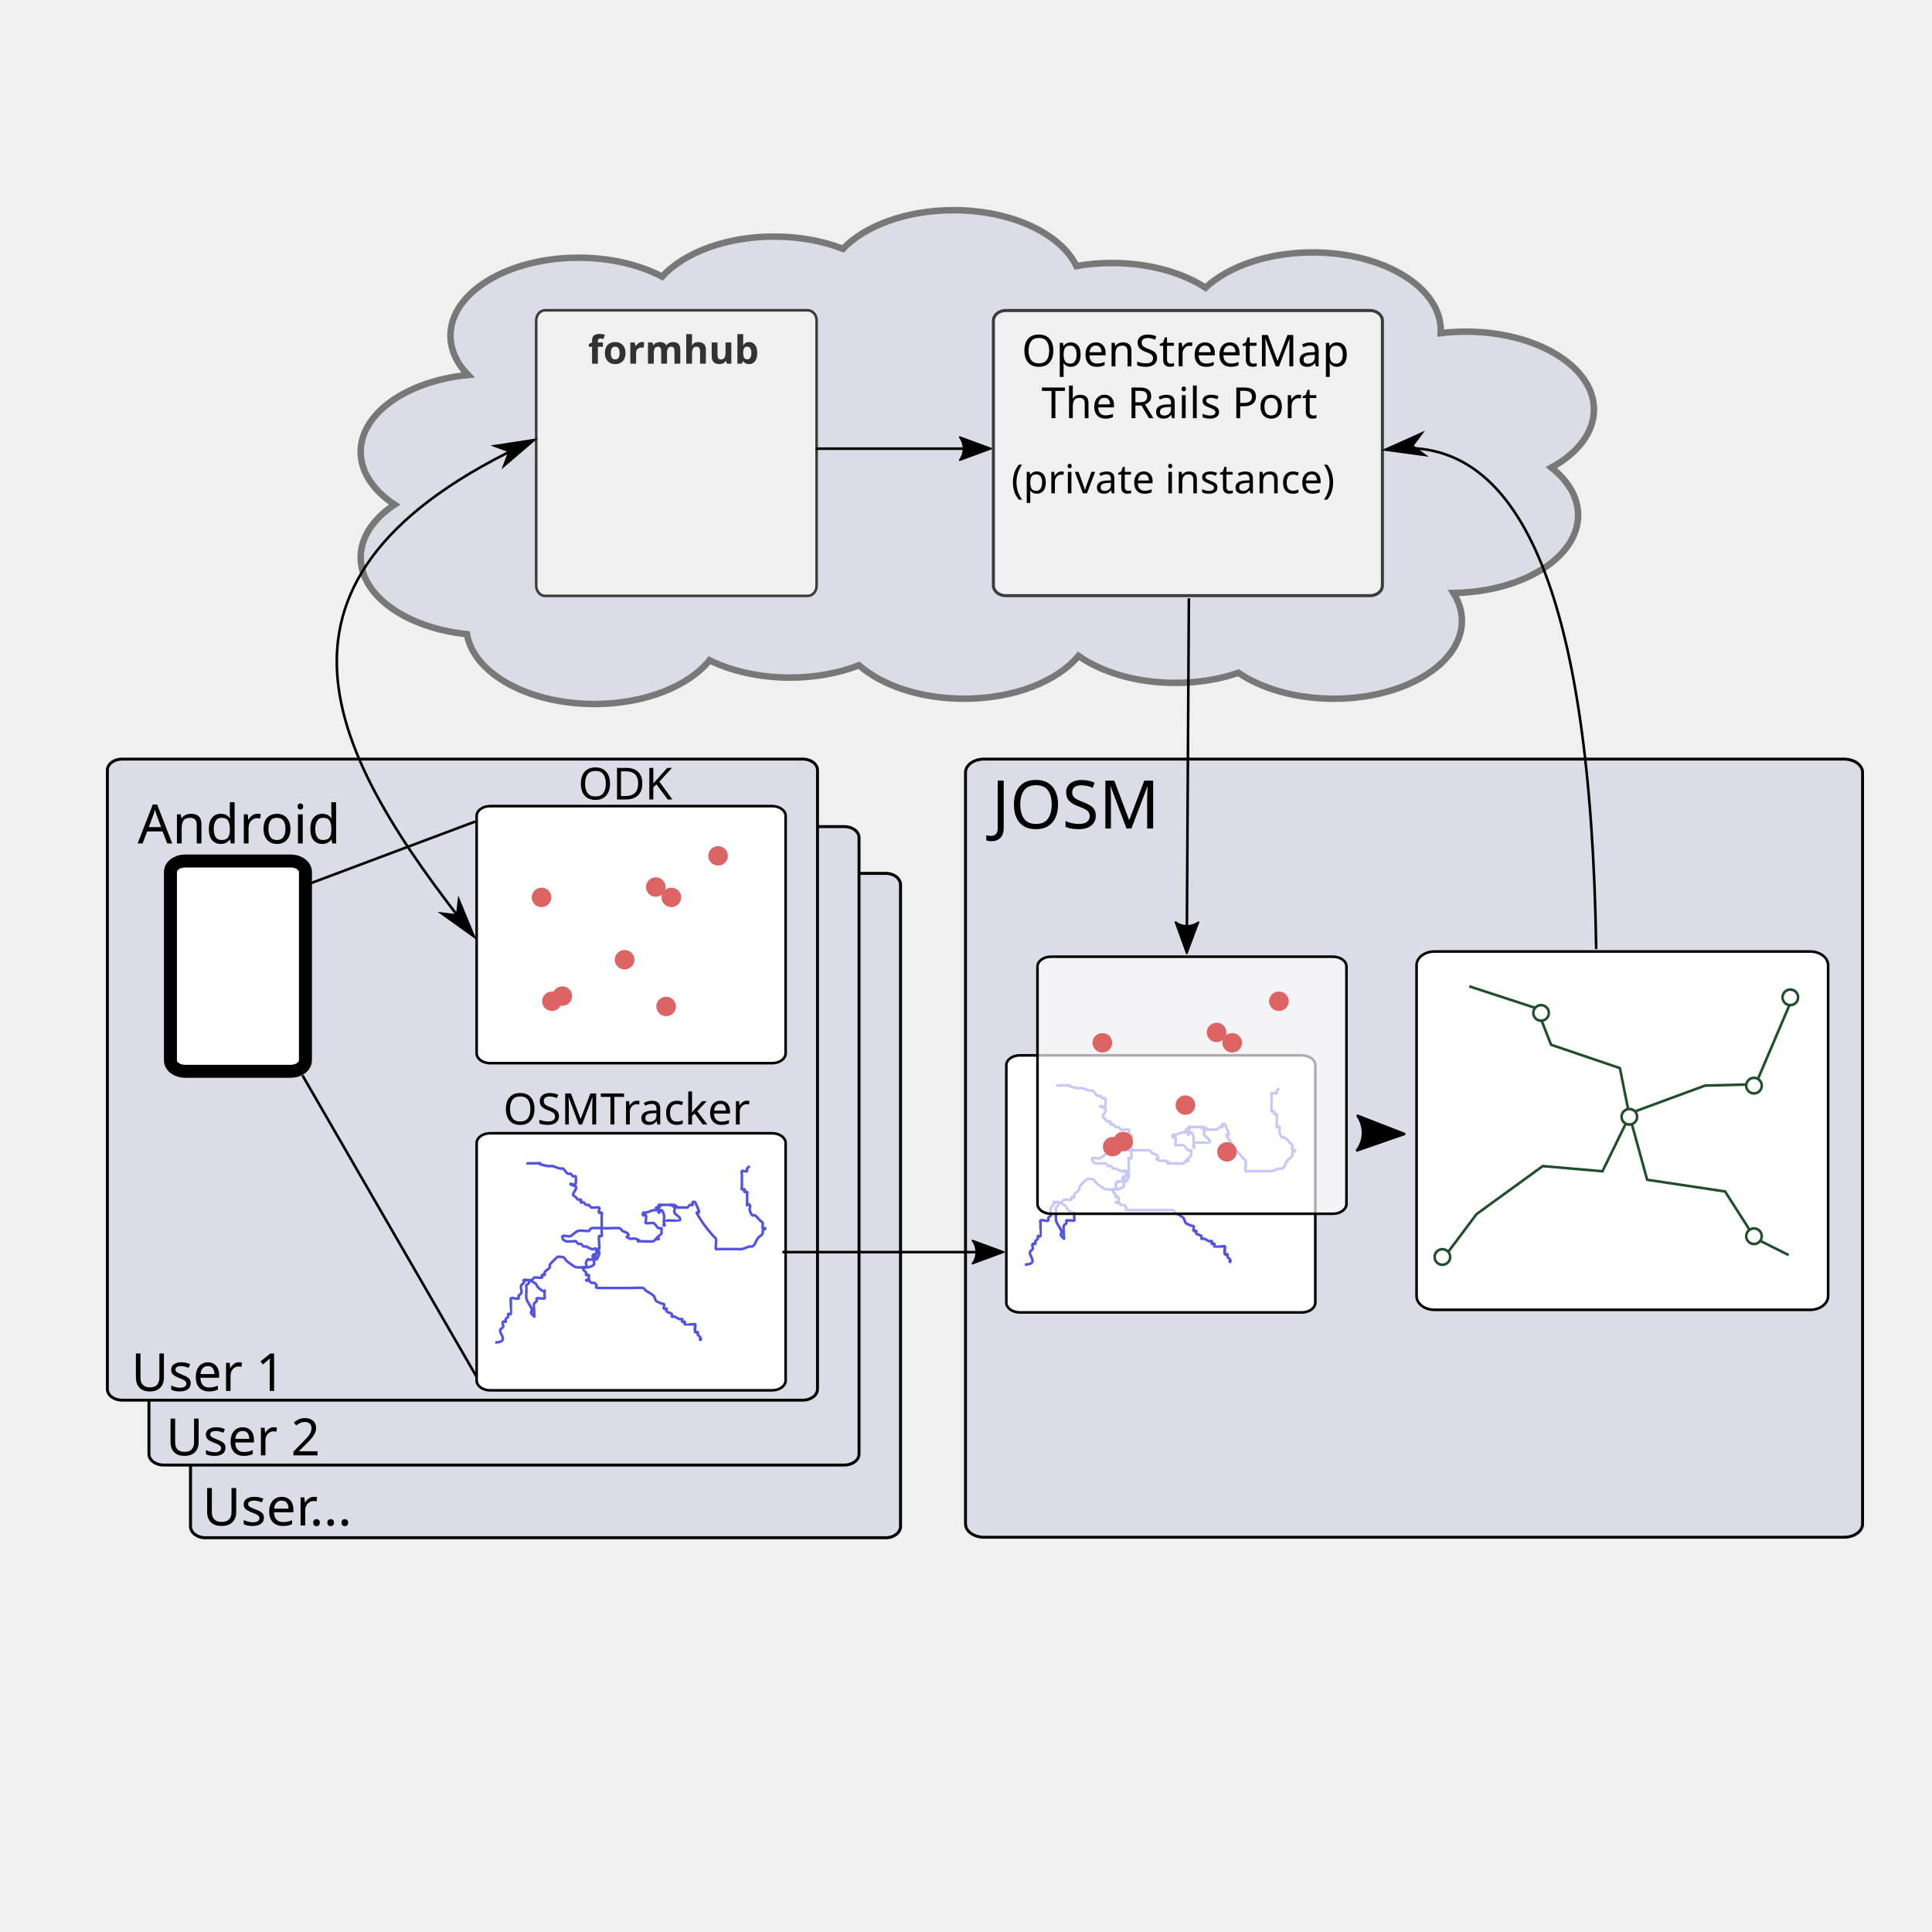
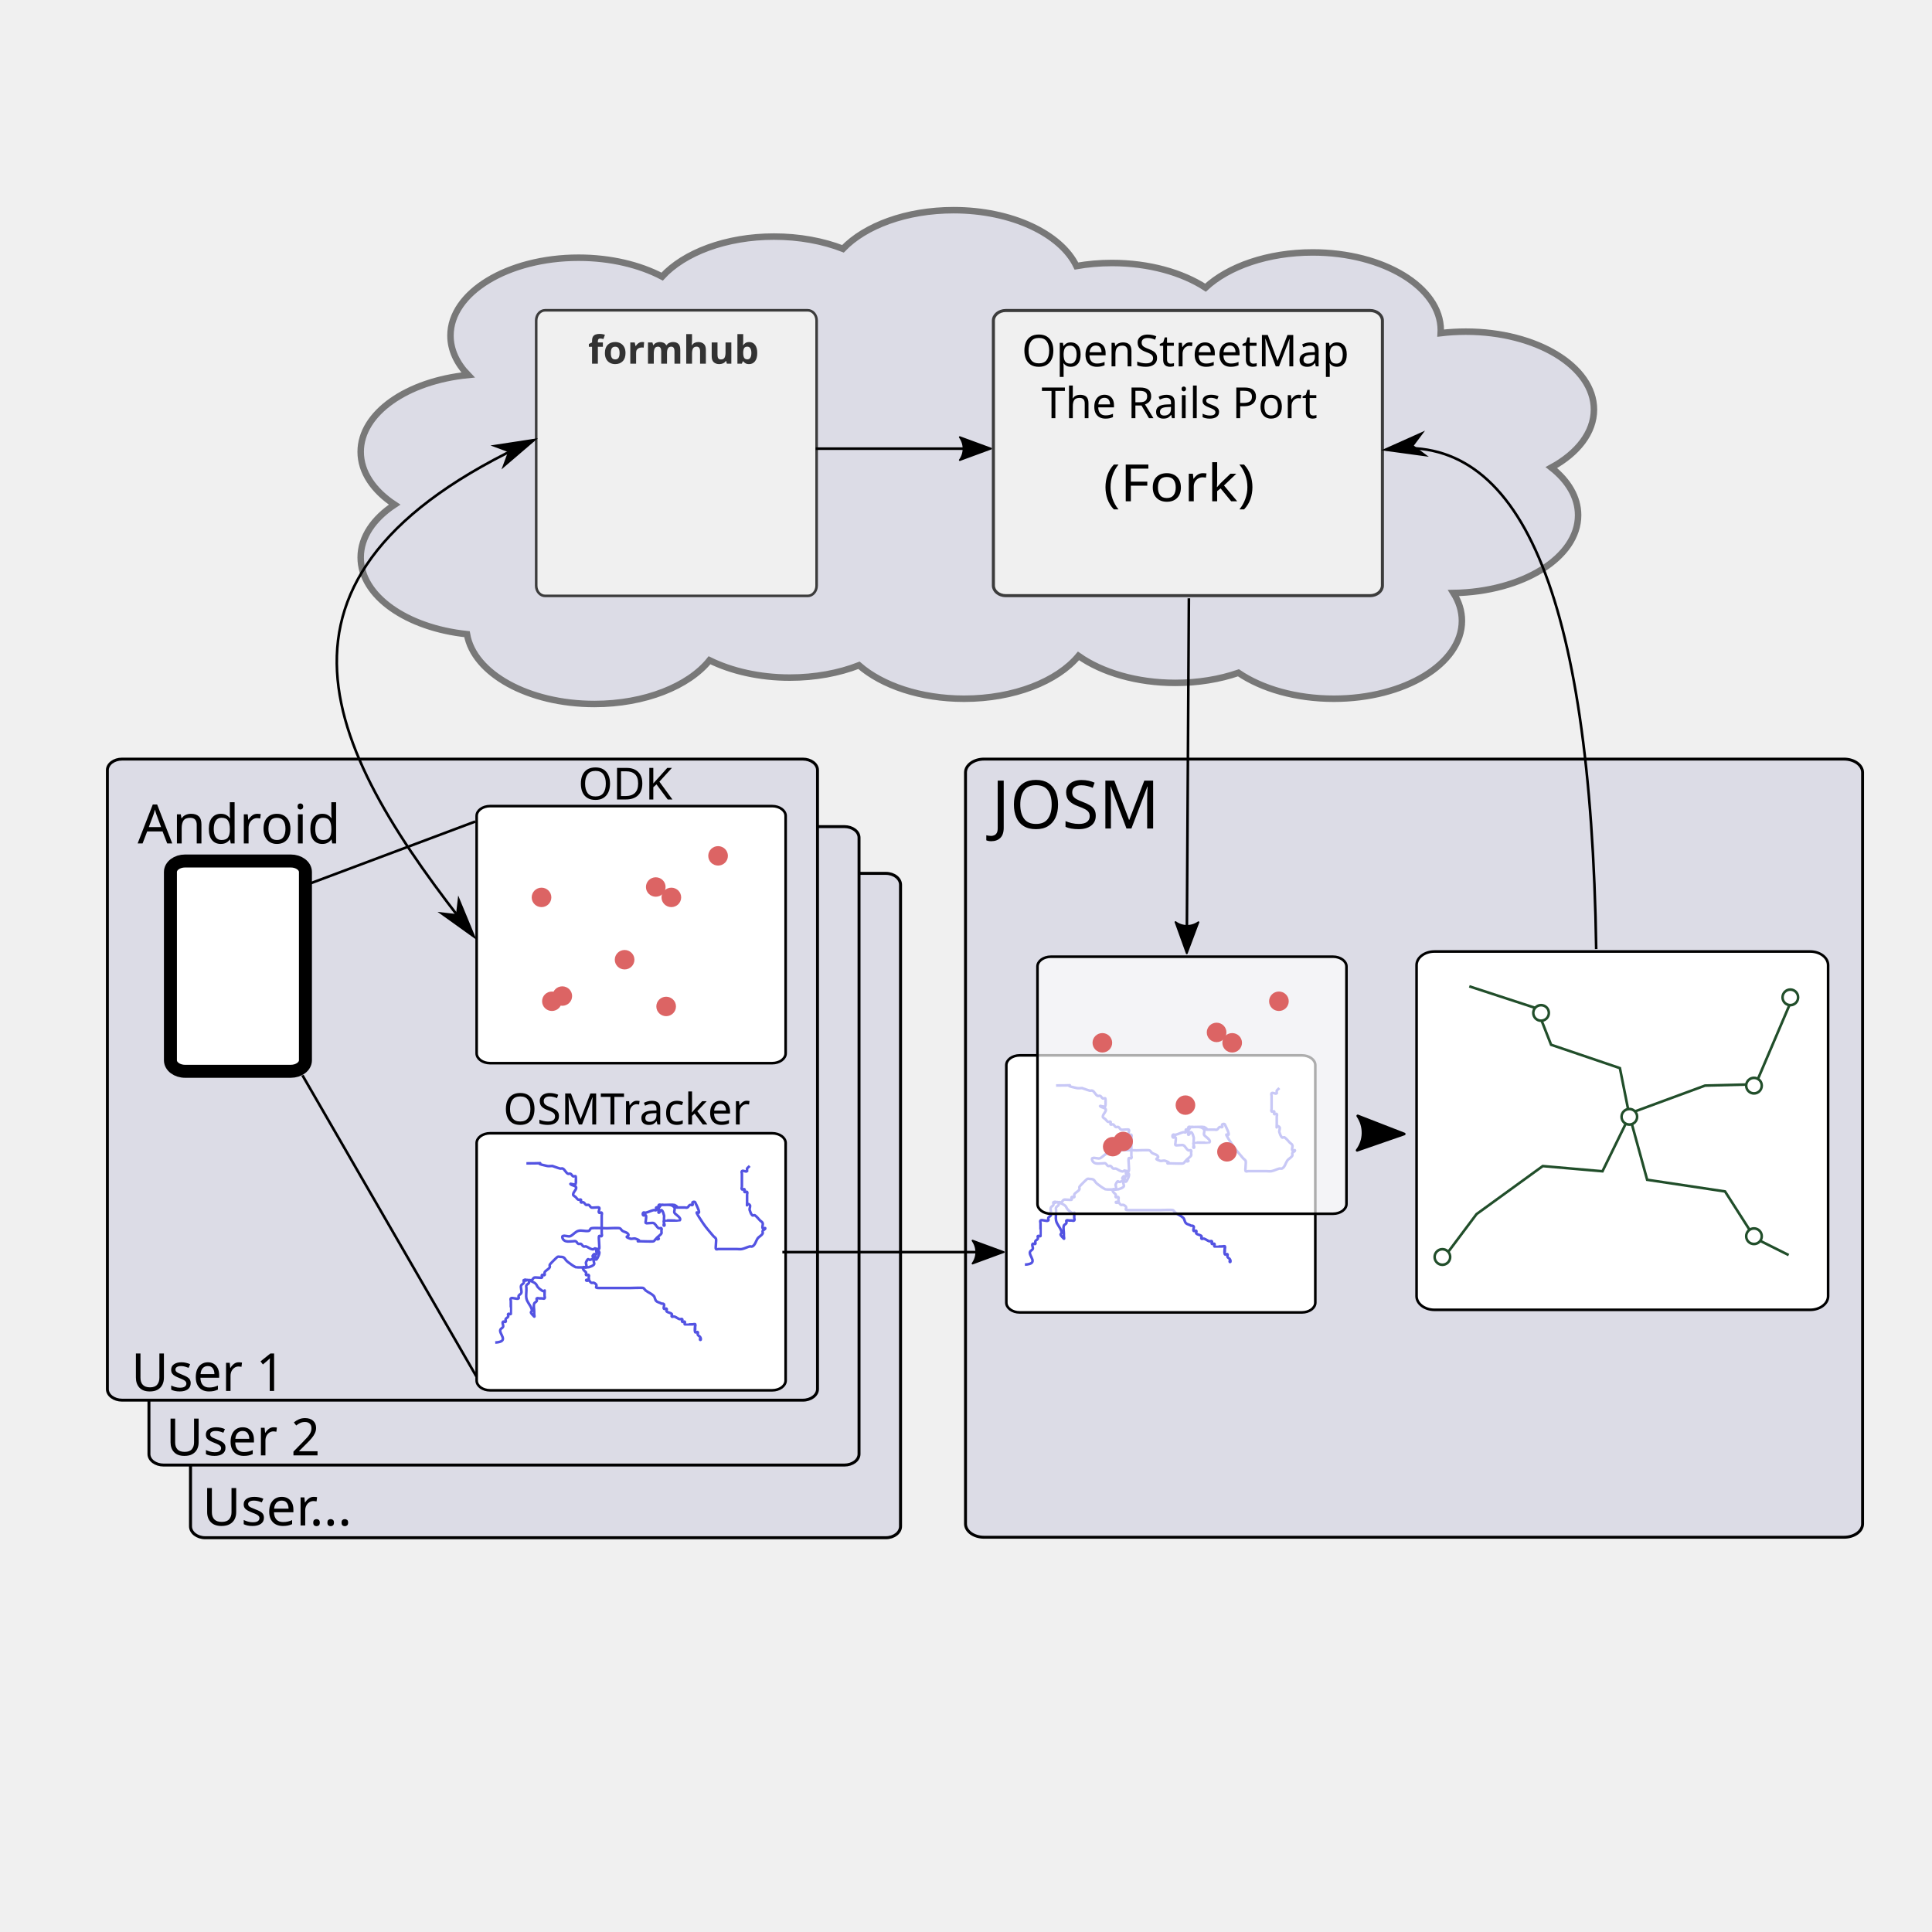
<svg xmlns="http://www.w3.org/2000/svg" width="744.094" height="744.094" id="svg2" version="1.1">
  <defs id="defs4">
    <marker style="overflow:visible" id="marker2527" refX="0" refY="0" orient="auto">
      <path transform="matrix(-0.8,0,0,-0.8,-10,0)" style="fill:#000000;fill-opacity:1;fill-rule:evenodd;stroke:#000000;stroke-width:1pt;stroke-opacity:1" d="M 0,0 5,-5 -12.5,0 5,5 0,0 Z" id="path2529" />
    </marker>
    <marker orient="auto" refY="0" refX="0" id="marker2107" style="overflow:visible">
      <path id="path2109" d="M 0,0 5,-5 -12.5,0 5,5 0,0 Z" style="fill:#000000;fill-opacity:1;fill-rule:evenodd;stroke:#000000;stroke-width:1pt;stroke-opacity:1" transform="matrix(-0.8,0,0,-0.8,-10,0)" />
    </marker>
    <marker style="overflow:visible" id="marker2025" refX="0" refY="0" orient="auto">
      <path transform="matrix(-1.1,0,0,-1.1,-1.1,0)" d="M 8.719,4.034 -2.207,0.016 8.719,-4.002 C 6.973,-1.63 6.983,1.616 8.719,4.034 Z" style="fill:#000000;fill-opacity:1;fill-rule:evenodd;stroke:#000000;stroke-width:0.625;stroke-linejoin:round;stroke-opacity:1" id="path2027" />
    </marker>
    <marker orient="auto" refY="0" refX="0" id="marker1863" style="overflow:visible">
      <path id="path1865" style="fill:#000000;fill-opacity:1;fill-rule:evenodd;stroke:#000000;stroke-width:0.625;stroke-linejoin:round;stroke-opacity:1" d="M 8.719,4.034 -2.207,0.016 8.719,-4.002 C 6.973,-1.63 6.983,1.616 8.719,4.034 Z" transform="matrix(-1.1,0,0,-1.1,-1.1,0)" />
    </marker>
    <marker style="overflow:visible" id="marker1815" refX="0" refY="0" orient="auto">
      <path transform="matrix(-1.1,0,0,-1.1,-1.1,0)" d="M 8.719,4.034 -2.207,0.016 8.719,-4.002 C 6.973,-1.63 6.983,1.616 8.719,4.034 Z" style="fill:#000000;fill-opacity:1;fill-rule:evenodd;stroke:#000000;stroke-width:0.625;stroke-linejoin:round;stroke-opacity:1" id="path1817" />
    </marker>
    <marker orient="auto" refY="0" refX="0" id="Arrow2Lend" style="overflow:visible">
      <path id="path958" style="fill:#000000;fill-opacity:1;fill-rule:evenodd;stroke:#000000;stroke-width:0.625;stroke-linejoin:round;stroke-opacity:1" d="M 8.719,4.034 -2.207,0.016 8.719,-4.002 C 6.973,-1.63 6.983,1.616 8.719,4.034 Z" transform="matrix(-1.1,0,0,-1.1,-1.1,0)" />
    </marker>
    <marker orient="auto" refY="0" refX="0" id="Arrow1Lstart" style="overflow:visible">
      <path id="path937" d="M 0,0 5,-5 -12.5,0 5,5 0,0 Z" style="fill:#000000;fill-opacity:1;fill-rule:evenodd;stroke:#000000;stroke-width:1pt;stroke-opacity:1" transform="matrix(0.8,0,0,0.8,10,0)" />
    </marker>
    <marker orient="auto" refY="0" refX="0" id="Arrow1Lend" style="overflow:visible">
      <path id="path940" d="M 0,0 5,-5 -12.5,0 5,5 0,0 Z" style="fill:#000000;fill-opacity:1;fill-rule:evenodd;stroke:#000000;stroke-width:1pt;stroke-opacity:1" transform="matrix(-0.8,0,0,-0.8,-10,0)" />
    </marker>
  </defs>
  <g id="layer1" transform="translate(0,-308.2677)">
    <path style="fill:#dcdce6;fill-opacity:1;stroke:#787878;stroke-width:2.5;stroke-miterlimit:4;stroke-opacity:1;stroke-dasharray:none" d="m 367.252,389.214 c -18.177,0 -34.034,5.973 -42.591,14.875 -7.669,-2.987 -16.789,-4.704 -26.572,-4.704 -18.531,0 -34.637,6.225 -43.068,15.415 -8.642,-4.535 -19.888,-7.279 -32.197,-7.279 -27.244,0 -49.329,13.433 -49.329,30.004 0,5.533 2.476,10.711 6.77,15.161 -23.444,2.322 -41.351,14.675 -41.351,29.591 0,7.848 4.955,14.995 13.063,20.342 -8.107,5.347 -13.063,12.495 -13.063,20.342 0,14.829 17.696,27.134 40.938,29.559 2.572,15.101 23.568,26.889 49.075,26.889 19.479,0 36.321,-6.874 44.339,-16.846 8.463,4.153 19.205,6.675 30.926,6.675 9.808,0 18.954,-1.734 26.635,-4.736 8.912,7.783 23.718,12.873 40.493,12.873 19.252,0 35.926,-6.713 44.053,-16.496 9.045,6.363 22.4,10.393 37.315,10.393 8.826,0 17.115,-1.408 24.283,-3.878 9.032,6.129 22.146,9.98 36.743,9.98 27.244,0 49.329,-13.433 49.329,-30.004 0,-3.77 -1.155,-7.387 -3.242,-10.711 26.626,-0.431 47.994,-13.673 47.994,-29.972 0,-6.909 -3.846,-13.267 -10.298,-18.339 10.071,-5.493 16.401,-13.469 16.401,-22.344 0,-16.571 -22.085,-30.004 -49.329,-30.004 -3.317,0 -6.561,0.192 -9.694,0.572 0.021,-0.363 0.032,-0.714 0.032,-1.081 0,-16.571 -22.085,-30.004 -49.329,-30.004 -17.278,0 -32.477,5.392 -41.288,13.572 -9.001,-5.847 -21.803,-9.503 -36.011,-9.503 -4.758,0 -9.346,0.411 -13.699,1.176 C 408.565,398.289 389.656,389.214 367.252,389.214 Z" id="path6471" />
    <g id="g34" transform="translate(0,360)">
      <rect ry="3.924" rx="3.424" y="67.772" x="206.511" height="110" width="108" id="rect6523" style="fill:#f0f0f0;fill-opacity:1;stroke:#3c3c3c;stroke-width:1;stroke-linejoin:miter;stroke-opacity:1" />
      <text id="text7590" y="88.342" x="226.495" style="font-size:15px;font-style:normal;font-variant:normal;font-weight:bold;font-stretch:normal;text-align:start;line-height:125%;letter-spacing:0px;word-spacing:0px;writing-mode:lr-tb;text-anchor:start;fill:#323232;fill-opacity:1;stroke:none;font-family:sans-serif;-inkscape-font-specification:'sans-serif, Bold'" xml:space="preserve">
        <tspan y="88.342" x="226.495" id="tspan7592">formhub</tspan>
      </text>
    </g>
-     <g id="g39" transform="translate(-2,360)">
-       <rect style="fill:#f0f0f0;fill-opacity:1;stroke:#3c3c3c;stroke-width:1.177;stroke-linejoin:miter;stroke-opacity:1" id="rect7594" width="149.823" height="109.823" x="384.599" y="67.86" rx="4.75" ry="3.918" />
-       <text id="text22" y="89.367" x="395.502" style="font-size:16.923px;font-style:normal;font-weight:normal;line-height:125%;letter-spacing:0px;word-spacing:0px;fill:#000000;fill-opacity:1;stroke:none;font-family:sans-serif" xml:space="preserve">
-         <tspan y="89.367" x="395.502" id="tspan24">OpenStreetMap</tspan>
-       </text>
-       <text id="text26" y="109.331" x="403.123" style="font-size:16.554px;font-style:normal;font-weight:normal;line-height:125%;letter-spacing:0px;word-spacing:0px;fill:#000000;fill-opacity:1;stroke:none;font-family:sans-serif" xml:space="preserve">
-         <tspan y="109.331" x="403.123" id="tspan28">The Rails Port</tspan>
-       </text>
-       <text id="text30" y="138.263" x="391.504" style="font-size:15.415px;font-style:normal;font-weight:normal;line-height:125%;letter-spacing:0px;word-spacing:0px;fill:#000000;fill-opacity:1;stroke:none;font-family:sans-serif" xml:space="preserve">
-         <tspan y="138.263" x="391.504" id="tspan32">(private instance)</tspan>
-       </text>
-     </g>
+     <rect ry="3.918" rx="4.75" y="427.86" x="382.599" height="109.823" width="149.823" id="rect7594" style="fill:#f0f0f0;fill-opacity:1;stroke:#3c3c3c;stroke-width:1.177;stroke-linejoin:miter;stroke-opacity:1" />
+     <text xml:space="preserve" style="font-size:16.923px;font-style:normal;font-weight:normal;line-height:125%;letter-spacing:0px;word-spacing:0px;fill:#000000;fill-opacity:1;stroke:none;font-family:sans-serif" x="393.502" y="449.367" id="text22">
+       <tspan id="tspan24" x="393.502" y="449.367">OpenStreetMap</tspan>
+     </text>
+     <text xml:space="preserve" style="font-size:16.554px;font-style:normal;font-weight:normal;line-height:125%;letter-spacing:0px;word-spacing:0px;fill:#000000;fill-opacity:1;stroke:none;font-family:sans-serif" x="401.123" y="469.331" id="text26">
+       <tspan id="tspan28" x="401.123" y="469.331">The Rails Port</tspan>
+     </text>
    <rect style="fill:#dcdce6;fill-opacity:1;fill-rule:evenodd;stroke:#000000;stroke-width:1.157px;stroke-linecap:butt;stroke-linejoin:miter;stroke-opacity:1" id="rect858" width="273.46" height="255.87" x="73.375" y="644.641" rx="5.656" ry="4.404" />
    <rect ry="4.232" rx="5.657" y="626.63" x="57.364" height="245.893" width="273.483" id="rect856" style="fill:#dcdce6;fill-opacity:1;fill-rule:evenodd;stroke:#000000;stroke-width:1.134px;stroke-linecap:butt;stroke-linejoin:miter;stroke-opacity:1" />
    <rect style="fill:#dcdce6;fill-opacity:1;fill-rule:evenodd;stroke:#000000;stroke-width:1.123px;stroke-linecap:butt;stroke-linejoin:miter;stroke-opacity:1" id="rect54" width="273.495" height="246.905" x="41.358" y="600.624" rx="5.657" ry="4.249" />
    <text xml:space="preserve" style="font-size:20.264px;font-style:normal;font-weight:normal;line-height:125%;letter-spacing:0px;word-spacing:0px;fill:#000000;fill-opacity:1;stroke:none;font-family:sans-serif" x="77.639" y="899.338" id="text860" transform="scale(1.003966,0.99605)">
      <tspan id="tspan862" x="77.639" y="899.338">User...</tspan>
    </text>
    <text xml:space="preserve" style="font-size:19.756px;font-style:normal;font-weight:normal;line-height:125%;letter-spacing:0px;word-spacing:0px;fill:#000000;fill-opacity:1;stroke:none;font-family:sans-serif" x="64.157" y="865.446" id="text864" transform="scale(0.996149,1.003866)">
      <tspan id="tspan866" x="64.157" y="865.446">User 2</tspan>
    </text>
    <text xml:space="preserve" style="font-size:19.905px;font-style:normal;font-weight:normal;line-height:125%;letter-spacing:0px;word-spacing:0px;fill:#000000;fill-opacity:1;stroke:none;font-family:sans-serif" x="51.282" y="832.294" id="text868" transform="scale(0.9861663,1.014028)">
      <tspan id="tspan870" x="51.282" y="832.294">User 1</tspan>
    </text>
    <rect style="fill:#ffffff;fill-opacity:1;stroke:#000000;stroke-width:5;stroke-miterlimit:4;stroke-opacity:1;stroke-dasharray:none" id="rect872" width="52" height="81" x="65.638" y="639.871" rx="5.657" ry="4.232" />
    <text xml:space="preserve" style="font-size:20.895px;font-style:normal;font-weight:normal;line-height:125%;letter-spacing:0px;word-spacing:0px;fill:#000000;fill-opacity:1;stroke:none;font-family:sans-serif" x="53.012" y="633.103" id="text874">
      <tspan id="tspan876" x="53.012" y="633.103">Android</tspan>
    </text>
    <rect style="fill:#ffffff;fill-opacity:1;stroke:#000000;stroke-width:1;stroke-miterlimit:4;stroke-opacity:1;stroke-dasharray:none" id="rect878" width="119" height="99" x="183.578" y="618.733" rx="5.178" ry="3.774" />
    <g id="g1243" transform="translate(0,362)">
      <g transform="translate(0,4)" id="g1229">
        <rect ry="3.774" rx="5.178" y="378.733" x="183.578" height="99" width="119" id="rect882" style="fill:#ffffff;fill-opacity:1;stroke:#000000;stroke-width:1;stroke-miterlimit:4;stroke-opacity:1;stroke-dasharray:none" />
        <path style="fill:none;stroke:#5353e2;stroke-width:1px;stroke-linecap:butt;stroke-linejoin:miter;stroke-opacity:1" d="m 190.736,459.329 c 5.739,-0.34 1.197,-3.394 2,-5 0.211,-0.422 0.789,-0.578 1,-1 0.298,-0.596 -0.471,-1.529 0,-2 0.236,-0.236 0.764,0.236 1,0 0.236,-0.236 -0.149,-0.702 0,-1 0.211,-0.422 0.789,-0.578 1,-1 0.149,-0.298 -0.236,-0.764 0,-1 0.236,-0.236 0.764,0.236 1,0 0.045,-0.045 0,-4.529 0,-5 0,-0.333 -0.236,-0.764 0,-1 0.5,-0.5 2.5,0.5 3,0 0.236,-0.236 -0.149,-0.702 0,-1 0.211,-0.422 0.789,-0.578 1,-1 0.4,-0.8 -0.4,-2.2 0,-3 0.211,-0.422 0.789,-0.578 1,-1 0.149,-0.298 -0.236,-0.764 0,-1 0.236,-0.236 1,-0.333 1,0 0,0.333 -1.333,0 -1,0 0.667,0 1.381,-0.248 2,0 4.541,1.816 1.557,1.704 5,4 1.333,0.889 1,-1.222 1,1 0,0.333 0,0.667 0,1 0,0.333 0.236,0.764 0,1 -0.236,0.236 -0.667,0 -1,0 -0.333,0 -0.667,0 -1,0 -0.333,0 -0.764,-0.236 -1,0 -0.236,0.236 0.149,0.702 0,1 -0.211,0.422 -0.851,0.553 -1,1 -0.316,0.949 0,2 0,3 0,0.333 0,0.667 0,1 0,0.333 0.236,1.236 0,1 -2.526,-2.526 -0.384,-1.153 -1,-3 -0.471,-1.414 -1.708,-2.538 -2,-4 -0.196,-0.981 0,-2 0,-3 0,-0.333 0,-0.667 0,-1 0,-0.333 -0.149,-0.702 0,-1 0.211,-0.422 0.789,-0.578 1,-1 0.149,-0.298 -0.236,-0.764 0,-1 0.236,-0.236 0.702,0.149 1,0 0.422,-0.211 0.578,-0.789 1,-1 0.396,-0.198 2.796,0.204 3,0 0.236,-0.236 -0.236,-0.764 0,-1 0.236,-0.236 0.764,0.236 1,0 0.236,-0.236 -0.149,-0.702 0,-1 0.422,-0.843 1.578,-1.157 2,-2 0.149,-0.298 -0.149,-0.702 0,-1 0.133,-0.266 2.734,-2.867 3,-3 0.298,-0.149 0.667,0 1,0 2.158,0 1.445,0.834 3,2 0.961,0.721 1.925,1.463 3,2 0.205,0.103 4.703,0.099 5,0 0.707,-0.236 1.473,-0.473 2,-1 0.471,-0.471 -0.471,-1.529 0,-2 0.236,-0.236 0.764,0.236 1,0 0.478,-0.478 1.426,-2.574 1,-3 -0.236,-0.236 -1,0.333 -1,0 0,-0.333 1.236,0.236 1,0 -2.526,-2.526 -1.153,-0.384 -3,-1 -0.707,-0.236 -1.293,-0.764 -2,-1 -0.316,-0.105 -0.702,0.149 -1,0 -0.422,-0.211 -0.578,-0.789 -1,-1 -0.298,-0.149 -0.702,0.149 -1,0 -0.422,-0.211 -0.578,-0.789 -1,-1 -0.298,-0.149 -0.667,0 -1,0 -1.372,0 -3.238,0.525 -4,-1 -0.149,-0.298 -0.298,-0.851 0,-1 0.8,-0.4 2.2,0.4 3,0 1.075,-0.537 1.844,-1.67 3,-2 1.282,-0.366 2.693,0.261 4,0 0.462,-0.092 0.543,-0.886 1,-1 1.052,-0.263 4.565,0 6,0 0.395,0 4.573,-0.214 5,0 0.422,0.211 0.608,0.739 1,1 0.62,0.413 1.473,0.473 2,1 1.333,1.333 -2.121,0.96 1,2 0.632,0.211 1.368,-0.211 2,0 3.707,1.236 -1.219,1 2,1 0.696,0 4.638,0.181 5,0 0.422,-0.211 0.578,-0.789 1,-1 0.298,-0.149 1,-0.333 1,0 0,0.333 -1,0.333 -1,0 0,-0.322 1.722,-1.444 2,-2 0.149,-0.298 0,-0.667 0,-1 0,-0.333 0.236,-0.764 0,-1 -0.236,-0.236 -0.702,0.149 -1,0 -0.843,-0.422 -1.157,-1.578 -2,-2 -0.397,-0.198 -2.796,0.204 -3,0 -0.236,-0.236 0,-0.667 0,-1 0,-0.667 0.298,-1.404 0,-2 -0.149,-0.298 -0.764,0.236 -1,0 -0.236,-0.236 -0.236,-0.764 0,-1 0.236,-0.236 0.677,0.081 1,0 1.023,-0.256 1.977,-0.744 3,-1 0.323,-0.081 0.764,0.236 1,0 0.236,-0.236 -0.236,-0.764 0,-1 0.236,-0.236 0.702,0.149 1,0 0.422,-0.211 0.578,-0.789 1,-1 0.298,-0.149 0.667,0 1,0 1.265,0 3.131,-0.304 4,1 0.37,0.555 -0.211,1.368 0,2 0.212,0.635 3.023,1.977 2,3 -0.032,0.032 -2.757,0 -3,0 -0.243,0 -2.968,-0.032 -3,0 -0.471,0.471 0.667,2 0,2 -0.333,0 0,-0.667 0,-1 0,-0.667 0,-1.333 0,-2 0,-0.333 0.105,-0.684 0,-1 -0.236,-0.707 -0.333,-1.667 -1,-2 -0.422,-0.211 -0.529,1 -1,1 -0.333,0 0,-0.667 0,-1 0,-0.333 0,-0.667 0,-1 0,-0.333 -0.236,-0.764 0,-1 0.236,-0.236 0.667,0 1,0 0.333,0 0.667,0 1,0 0.523,0 3.737,-0.131 4,0 2.471,1.236 -0.345,1 2,1 0.667,0 1.333,0 2,0 0.333,0 0.702,0.149 1,0 0.422,-0.211 0.578,-0.789 1,-1 0.298,-0.149 0.764,0.236 1,0 0.236,-0.236 -0.236,-0.764 0,-1 0.236,-0.236 0.851,-0.298 1,0 4.397,8.794 -2.907,-0.861 3,8 1.184,1.776 2.634,3.36 4,5 0.302,0.362 0.789,0.578 1,1 0.271,0.542 -0.274,3.726 0,4 0.236,0.236 0.667,0 1,0 0.333,0 0.667,0 1,0 2,0 4,0 6,0 0.667,0 1.346,0.131 2,0 1.034,-0.207 1.977,-0.744 3,-1 0.323,-0.081 0.702,0.149 1,0 1.146,-0.573 1.391,-2.087 2,-3 0.523,-0.784 1.578,-1.157 2,-2 0.149,-0.298 -0.149,-0.702 0,-1 0.211,-0.422 1,-0.529 1,-1 0,-0.333 -0.851,0.298 -1,0 -0.298,-0.596 0.211,-1.368 0,-2 -0.149,-0.447 -0.667,-0.667 -1,-1 -0.667,-0.667 -1.216,-1.477 -2,-2 -0.277,-0.185 -0.764,0.236 -1,0 -0.527,-0.527 -0.764,-1.293 -1,-2 -0.211,-0.632 0.471,-1.529 0,-2 -1.333,-1.333 -1,1.667 -1,-1 0,-1 0,-2 0,-3 0,-0.333 0.236,-0.764 0,-1 -0.236,-0.236 -0.764,0.236 -1,0 -0.236,-0.236 0.236,-0.764 0,-1 -0.236,-0.236 -0.764,0.236 -1,0 -0.236,-0.236 0,-0.667 0,-1 0,-1.667 0,-3.333 0,-5 0,-0.333 -0.236,-0.764 0,-1 0.471,-0.471 1.529,0.471 2,0 0,-1.471 -0.236,-0.764 1,-2" id="path896" />
      </g>
      <path id="path894" d="m 202.736,394.329 c 10.883,0 0.365,-0.527 8,1 0.654,0.131 1.333,0 2,0 1,0.333 1.977,0.744 3,1 0.323,0.081 0.702,-0.149 1,0 0.843,0.422 1.157,1.578 2,2 0.298,0.149 0.702,-0.149 1,0 0.422,0.211 0.578,0.789 1,1 0.298,0.149 0.764,-0.236 1,0 0.1,0.1 0.1,2.9 0,3 -0.471,0.471 -2.471,-0.471 -2,0 0.527,0.527 1.473,0.473 2,1 0.745,0.745 -1,1.946 -1,3 0,0.471 0.667,0.667 1,1 0.333,0.333 0.578,0.789 1,1 0.298,0.149 0.764,-0.236 1,0 0.236,0.236 -0.236,0.764 0,1 0.236,0.236 0.702,-0.149 1,0 0.422,0.211 0.578,0.789 1,1 0.298,0.149 0.702,-0.149 1,0 0.422,0.211 0.578,0.789 1,1 0.396,0.198 2.796,-0.204 3,0 0.471,0.471 -0.471,1.529 0,2 0.236,0.236 0.764,-0.236 1,0 0.236,0.236 0,0.667 0,1 0,2 0,4 0,6 0,0.333 0,0.667 0,1 0,0.333 0.236,0.764 0,1 -0.236,0.236 -0.764,-0.236 -1,0 -0.31,0.31 0.31,4.69 0,5 -0.236,0.236 -0.764,-0.236 -1,0 -0.471,0.471 0.471,1.529 0,2 -0.236,0.236 -0.764,-0.236 -1,0 -2.069,2.069 3.162,-0.081 -1,2 -1.379,0.69 -0.894,-1.211 -2,1 -0.298,0.596 0.471,1.529 0,2 -0.236,0.236 -0.764,-0.236 -1,0 -0.782,0.782 0.87,1.74 1,2 0.149,0.298 -0.236,0.764 0,1 0.236,0.236 0.764,-0.236 1,0 0.236,0.236 0,0.667 0,1 0,0.333 0.236,0.764 0,1 -0.236,0.236 -1,0.333 -1,0 0,-0.333 0.702,-0.149 1,0 0.422,0.211 0.578,0.789 1,1 0.298,0.149 0.702,-0.149 1,0 2.395,1.197 -0.63,2 2,2 4,0 8,0 12,0 0.696,0 4.638,-0.181 5,0 0.422,0.211 0.623,0.717 1,1 0.961,0.721 2.15,1.15 3,2 0.527,0.527 0.473,1.473 1,2 0.527,0.527 1.38,0.587 2,1 1.981,-0.1 0.473,1.473 1,2 0.236,0.236 0.764,-0.236 1,0 0.236,0.236 -0.236,0.764 0,1 0.527,0.527 1.473,0.473 2,1 0.236,0.236 -0.236,0.764 0,1 0.236,0.236 0.684,-0.105 1,0 0.707,0.236 1.293,0.764 2,1 0.316,0.105 0.764,-0.236 1,0 0.236,0.236 -0.236,0.764 0,1 0.236,0.236 0.764,-0.236 1,0 0.236,0.236 -0.236,0.764 0,1 0.032,0.032 2.757,0 3,0 0.333,0 0.764,-0.236 1,0 0.236,0.236 0,0.667 0,1 0,0.333 0,1.333 0,1 0,-0.667 0,-2.667 0,-2 0,1 -0.316,2.051 0,3 0.105,0.316 0.764,-0.236 1,0 0.236,0.236 -0.149,0.702 0,1 0.211,0.422 0.789,0.578 1,1 0.149,0.298 0.333,1 0,1 -0.333,0 0,-0.667 0,-1" style="fill:none;stroke:#5353e2;stroke-width:1px;stroke-linecap:butt;stroke-linejoin:miter;stroke-opacity:1" />
    </g>
    <path style="fill:none;stroke:#000000;stroke-width:1px;stroke-linecap:butt;stroke-linejoin:miter;stroke-opacity:1" d="m 116.484,722.41 67,116" id="path1223" />
    <text xml:space="preserve" style="font-size:16.718px;font-style:normal;font-weight:normal;line-height:125%;letter-spacing:0px;word-spacing:0px;fill:#000000;fill-opacity:1;stroke:none;font-family:sans-serif" x="193.824" y="741.342" id="text1225">
      <tspan id="tspan1227" x="193.824" y="741.342">OSMTracker</tspan>
    </text>
    <path style="fill:none;stroke:#000000;stroke-width:1px;stroke-linecap:butt;stroke-linejoin:miter;stroke-opacity:1" d="m 119.029,648.678 64,-24" id="path1249" />
    <text xml:space="preserve" style="font-size:17.035px;font-style:normal;font-weight:normal;line-height:125%;letter-spacing:0px;word-spacing:0px;fill:#000000;fill-opacity:1;stroke:none;font-family:sans-serif" x="222.689" y="616.175" id="text1255">
      <tspan id="tspan1257" x="222.689" y="616.175">ODK</tspan>
    </text>
    <path style="fill:none;stroke:#000000;stroke-width:1px;stroke-linecap:butt;stroke-linejoin:miter;stroke-opacity:1;marker-end:url(#Arrow2Lend)" d="m 314.159,481.064 66.193,0" id="path1737" />
    <rect ry="5.158" rx="7.146" y="600.624" x="371.858" height="299.704" width="345.495" id="rect1771" style="fill:#dcdce6;fill-opacity:1;fill-rule:evenodd;stroke:#000000;stroke-width:1.123px;stroke-linecap:butt;stroke-linejoin:miter;stroke-opacity:1" />
    <g transform="translate(204,332)" id="g1797">
      <g id="g1799" transform="translate(0,4)">
        <rect style="fill:#ffffff;fill-opacity:1;stroke:#000000;stroke-width:1;stroke-miterlimit:4;stroke-opacity:1;stroke-dasharray:none" id="rect1801" width="119" height="99" x="183.578" y="378.733" rx="5.178" ry="3.774" />
        <path id="path1803" d="m 190.736,459.329 c 5.739,-0.34 1.197,-3.394 2,-5 0.211,-0.422 0.789,-0.578 1,-1 0.298,-0.596 -0.471,-1.529 0,-2 0.236,-0.236 0.764,0.236 1,0 0.236,-0.236 -0.149,-0.702 0,-1 0.211,-0.422 0.789,-0.578 1,-1 0.149,-0.298 -0.236,-0.764 0,-1 0.236,-0.236 0.764,0.236 1,0 0.045,-0.045 0,-4.529 0,-5 0,-0.333 -0.236,-0.764 0,-1 0.5,-0.5 2.5,0.5 3,0 0.236,-0.236 -0.149,-0.702 0,-1 0.211,-0.422 0.789,-0.578 1,-1 0.4,-0.8 -0.4,-2.2 0,-3 0.211,-0.422 0.789,-0.578 1,-1 0.149,-0.298 -0.236,-0.764 0,-1 0.236,-0.236 1,-0.333 1,0 0,0.333 -1.333,0 -1,0 0.667,0 1.381,-0.248 2,0 4.541,1.816 1.557,1.704 5,4 1.333,0.889 1,-1.222 1,1 0,0.333 0,0.667 0,1 0,0.333 0.236,0.764 0,1 -0.236,0.236 -0.667,0 -1,0 -0.333,0 -0.667,0 -1,0 -0.333,0 -0.764,-0.236 -1,0 -0.236,0.236 0.149,0.702 0,1 -0.211,0.422 -0.851,0.553 -1,1 -0.316,0.949 0,2 0,3 0,0.333 0,0.667 0,1 0,0.333 0.236,1.236 0,1 -2.526,-2.526 -0.384,-1.153 -1,-3 -0.471,-1.414 -1.708,-2.538 -2,-4 -0.196,-0.981 0,-2 0,-3 0,-0.333 0,-0.667 0,-1 0,-0.333 -0.149,-0.702 0,-1 0.211,-0.422 0.789,-0.578 1,-1 0.149,-0.298 -0.236,-0.764 0,-1 0.236,-0.236 0.702,0.149 1,0 0.422,-0.211 0.578,-0.789 1,-1 0.396,-0.198 2.796,0.204 3,0 0.236,-0.236 -0.236,-0.764 0,-1 0.236,-0.236 0.764,0.236 1,0 0.236,-0.236 -0.149,-0.702 0,-1 0.422,-0.843 1.578,-1.157 2,-2 0.149,-0.298 -0.149,-0.702 0,-1 0.133,-0.266 2.734,-2.867 3,-3 0.298,-0.149 0.667,0 1,0 2.158,0 1.445,0.834 3,2 0.961,0.721 1.925,1.463 3,2 0.205,0.103 4.703,0.099 5,0 0.707,-0.236 1.473,-0.473 2,-1 0.471,-0.471 -0.471,-1.529 0,-2 0.236,-0.236 0.764,0.236 1,0 0.478,-0.478 1.426,-2.574 1,-3 -0.236,-0.236 -1,0.333 -1,0 0,-0.333 1.236,0.236 1,0 -2.526,-2.526 -1.153,-0.384 -3,-1 -0.707,-0.236 -1.293,-0.764 -2,-1 -0.316,-0.105 -0.702,0.149 -1,0 -0.422,-0.211 -0.578,-0.789 -1,-1 -0.298,-0.149 -0.702,0.149 -1,0 -0.422,-0.211 -0.578,-0.789 -1,-1 -0.298,-0.149 -0.667,0 -1,0 -1.372,0 -3.238,0.525 -4,-1 -0.149,-0.298 -0.298,-0.851 0,-1 0.8,-0.4 2.2,0.4 3,0 1.075,-0.537 1.844,-1.67 3,-2 1.282,-0.366 2.693,0.261 4,0 0.462,-0.092 0.543,-0.886 1,-1 1.052,-0.263 4.565,0 6,0 0.395,0 4.573,-0.214 5,0 0.422,0.211 0.608,0.739 1,1 0.62,0.413 1.473,0.473 2,1 1.333,1.333 -2.121,0.96 1,2 0.632,0.211 1.368,-0.211 2,0 3.707,1.236 -1.219,1 2,1 0.696,0 4.638,0.181 5,0 0.422,-0.211 0.578,-0.789 1,-1 0.298,-0.149 1,-0.333 1,0 0,0.333 -1,0.333 -1,0 0,-0.322 1.722,-1.444 2,-2 0.149,-0.298 0,-0.667 0,-1 0,-0.333 0.236,-0.764 0,-1 -0.236,-0.236 -0.702,0.149 -1,0 -0.843,-0.422 -1.157,-1.578 -2,-2 -0.397,-0.198 -2.796,0.204 -3,0 -0.236,-0.236 0,-0.667 0,-1 0,-0.667 0.298,-1.404 0,-2 -0.149,-0.298 -0.764,0.236 -1,0 -0.236,-0.236 -0.236,-0.764 0,-1 0.236,-0.236 0.677,0.081 1,0 1.023,-0.256 1.977,-0.744 3,-1 0.323,-0.081 0.764,0.236 1,0 0.236,-0.236 -0.236,-0.764 0,-1 0.236,-0.236 0.702,0.149 1,0 0.422,-0.211 0.578,-0.789 1,-1 0.298,-0.149 0.667,0 1,0 1.265,0 3.131,-0.304 4,1 0.37,0.555 -0.211,1.368 0,2 0.212,0.635 3.023,1.977 2,3 -0.032,0.032 -2.757,0 -3,0 -0.243,0 -2.968,-0.032 -3,0 -0.471,0.471 0.667,2 0,2 -0.333,0 0,-0.667 0,-1 0,-0.667 0,-1.333 0,-2 0,-0.333 0.105,-0.684 0,-1 -0.236,-0.707 -0.333,-1.667 -1,-2 -0.422,-0.211 -0.529,1 -1,1 -0.333,0 0,-0.667 0,-1 0,-0.333 0,-0.667 0,-1 0,-0.333 -0.236,-0.764 0,-1 0.236,-0.236 0.667,0 1,0 0.333,0 0.667,0 1,0 0.523,0 3.737,-0.131 4,0 2.471,1.236 -0.345,1 2,1 0.667,0 1.333,0 2,0 0.333,0 0.702,0.149 1,0 0.422,-0.211 0.578,-0.789 1,-1 0.298,-0.149 0.764,0.236 1,0 0.236,-0.236 -0.236,-0.764 0,-1 0.236,-0.236 0.851,-0.298 1,0 4.397,8.794 -2.907,-0.861 3,8 1.184,1.776 2.634,3.36 4,5 0.302,0.362 0.789,0.578 1,1 0.271,0.542 -0.274,3.726 0,4 0.236,0.236 0.667,0 1,0 0.333,0 0.667,0 1,0 2,0 4,0 6,0 0.667,0 1.346,0.131 2,0 1.034,-0.207 1.977,-0.744 3,-1 0.323,-0.081 0.702,0.149 1,0 1.146,-0.573 1.391,-2.087 2,-3 0.523,-0.784 1.578,-1.157 2,-2 0.149,-0.298 -0.149,-0.702 0,-1 0.211,-0.422 1,-0.529 1,-1 0,-0.333 -0.851,0.298 -1,0 -0.298,-0.596 0.211,-1.368 0,-2 -0.149,-0.447 -0.667,-0.667 -1,-1 -0.667,-0.667 -1.216,-1.477 -2,-2 -0.277,-0.185 -0.764,0.236 -1,0 -0.527,-0.527 -0.764,-1.293 -1,-2 -0.211,-0.632 0.471,-1.529 0,-2 -1.333,-1.333 -1,1.667 -1,-1 0,-1 0,-2 0,-3 0,-0.333 0.236,-0.764 0,-1 -0.236,-0.236 -0.764,0.236 -1,0 -0.236,-0.236 0.236,-0.764 0,-1 -0.236,-0.236 -0.764,0.236 -1,0 -0.236,-0.236 0,-0.667 0,-1 0,-1.667 0,-3.333 0,-5 0,-0.333 -0.236,-0.764 0,-1 0.471,-0.471 1.529,0.471 2,0 0,-1.471 -0.236,-0.764 1,-2" style="fill:none;stroke:#5353e2;stroke-width:1px;stroke-linecap:butt;stroke-linejoin:miter;stroke-opacity:1" />
      </g>
      <path style="fill:none;stroke:#5353e2;stroke-width:1px;stroke-linecap:butt;stroke-linejoin:miter;stroke-opacity:1" d="m 202.736,394.329 c 10.883,0 0.365,-0.527 8,1 0.654,0.131 1.333,0 2,0 1,0.333 1.977,0.744 3,1 0.323,0.081 0.702,-0.149 1,0 0.843,0.422 1.157,1.578 2,2 0.298,0.149 0.702,-0.149 1,0 0.422,0.211 0.578,0.789 1,1 0.298,0.149 0.764,-0.236 1,0 0.1,0.1 0.1,2.9 0,3 -0.471,0.471 -2.471,-0.471 -2,0 0.527,0.527 1.473,0.473 2,1 0.745,0.745 -1,1.946 -1,3 0,0.471 0.667,0.667 1,1 0.333,0.333 0.578,0.789 1,1 0.298,0.149 0.764,-0.236 1,0 0.236,0.236 -0.236,0.764 0,1 0.236,0.236 0.702,-0.149 1,0 0.422,0.211 0.578,0.789 1,1 0.298,0.149 0.702,-0.149 1,0 0.422,0.211 0.578,0.789 1,1 0.396,0.198 2.796,-0.204 3,0 0.471,0.471 -0.471,1.529 0,2 0.236,0.236 0.764,-0.236 1,0 0.236,0.236 0,0.667 0,1 0,2 0,4 0,6 0,0.333 0,0.667 0,1 0,0.333 0.236,0.764 0,1 -0.236,0.236 -0.764,-0.236 -1,0 -0.31,0.31 0.31,4.69 0,5 -0.236,0.236 -0.764,-0.236 -1,0 -0.471,0.471 0.471,1.529 0,2 -0.236,0.236 -0.764,-0.236 -1,0 -2.069,2.069 3.162,-0.081 -1,2 -1.379,0.69 -0.894,-1.211 -2,1 -0.298,0.596 0.471,1.529 0,2 -0.236,0.236 -0.764,-0.236 -1,0 -0.782,0.782 0.87,1.74 1,2 0.149,0.298 -0.236,0.764 0,1 0.236,0.236 0.764,-0.236 1,0 0.236,0.236 0,0.667 0,1 0,0.333 0.236,0.764 0,1 -0.236,0.236 -1,0.333 -1,0 0,-0.333 0.702,-0.149 1,0 0.422,0.211 0.578,0.789 1,1 0.298,0.149 0.702,-0.149 1,0 2.395,1.197 -0.63,2 2,2 4,0 8,0 12,0 0.696,0 4.638,-0.181 5,0 0.422,0.211 0.623,0.717 1,1 0.961,0.721 2.15,1.15 3,2 0.527,0.527 0.473,1.473 1,2 0.527,0.527 1.38,0.587 2,1 1.981,-0.1 0.473,1.473 1,2 0.236,0.236 0.764,-0.236 1,0 0.236,0.236 -0.236,0.764 0,1 0.527,0.527 1.473,0.473 2,1 0.236,0.236 -0.236,0.764 0,1 0.236,0.236 0.684,-0.105 1,0 0.707,0.236 1.293,0.764 2,1 0.316,0.105 0.764,-0.236 1,0 0.236,0.236 -0.236,0.764 0,1 0.236,0.236 0.764,-0.236 1,0 0.236,0.236 -0.236,0.764 0,1 0.032,0.032 2.757,0 3,0 0.333,0 0.764,-0.236 1,0 0.236,0.236 0,0.667 0,1 0,0.333 0,1.333 0,1 0,-0.667 0,-2.667 0,-2 0,1 -0.316,2.051 0,3 0.105,0.316 0.764,-0.236 1,0 0.236,0.236 -0.149,0.702 0,1 0.211,0.422 0.789,0.578 1,1 0.149,0.298 0.333,1 0,1 -0.333,0 0,-0.667 0,-1" id="path1805" />
    </g>
    <rect ry="3.774" rx="5.178" y="676.733" x="399.578" height="99" width="119" id="rect1781" style="fill:#ffffff;fill-opacity:0.678;stroke:#000000;stroke-width:1;stroke-miterlimit:4;stroke-opacity:1;stroke-dasharray:none" />
    <path style="fill:none;stroke:#000000;stroke-width:1px;stroke-linecap:butt;stroke-linejoin:miter;stroke-opacity:1;marker-end:url(#marker1815)" d="m 301.324,790.512 83.934,0" id="path1807" />
    <path style="fill:none;stroke:#000000;stroke-width:1px;stroke-linecap:butt;stroke-linejoin:miter;stroke-opacity:1;marker-end:url(#marker1863)" d="m 457.887,538.703 -0.819,135.415" id="path1855" />
    <rect ry="5.261" rx="6.897" y="674.733" x="545.578" height="138" width="158.5" id="rect1951" style="fill:#ffffff;fill-opacity:1;stroke:#000000;stroke-width:1;stroke-miterlimit:4;stroke-opacity:1;stroke-dasharray:none" />
    <g id="g1969" transform="translate(0,360)">
      <path transform="matrix(0.3439571,0,0,0.3566986,137.4453,213.8957)" d="m 241.021,330.803 c 0,5.799 -4.925,10.5 -11,10.5 -6.075,0 -11,-4.701 -11,-10.5 0,-5.799 4.925,-10.5 11,-10.5 C 236.096,320.303 241.021,325.004 241.021,330.803 Z" id="path880" style="fill:#dc6464;fill-opacity:1;stroke:none" />
      <path style="fill:#dc6464;fill-opacity:1;stroke:none" id="path884" d="m 241.021,330.803 c 0,5.799 -4.925,10.5 -11,10.5 -6.075,0 -11,-4.701 -11,-10.5 0,-5.799 4.925,-10.5 11,-10.5 C 236.096,320.303 241.021,325.004 241.021,330.803 Z" transform="matrix(0.3439571,0,0,0.3566986,161.4453,199.8957)" />
      <path transform="matrix(0.3439571,0,0,0.3566986,173.4453,171.8957)" d="m 241.021,330.803 c 0,5.799 -4.925,10.5 -11,10.5 -6.075,0 -11,-4.701 -11,-10.5 0,-5.799 4.925,-10.5 11,-10.5 C 236.096,320.303 241.021,325.004 241.021,330.803 Z" id="path886" style="fill:#dc6464;fill-opacity:1;stroke:none" />
      <path style="fill:#dc6464;fill-opacity:1;stroke:none" id="path888" d="m 241.021,330.803 c 0,5.799 -4.925,10.5 -11,10.5 -6.075,0 -11,-4.701 -11,-10.5 0,-5.799 4.925,-10.5 11,-10.5 C 236.096,320.303 241.021,325.004 241.021,330.803 Z" transform="matrix(0.3439571,0,0,0.3566986,197.4453,159.8957)" />
      <path transform="matrix(0.3439571,0,0,0.3566986,177.4453,217.8957)" d="m 241.021,330.803 c 0,5.799 -4.925,10.5 -11,10.5 -6.075,0 -11,-4.701 -11,-10.5 0,-5.799 4.925,-10.5 11,-10.5 C 236.096,320.303 241.021,325.004 241.021,330.803 Z" id="path890" style="fill:#dc6464;fill-opacity:1;stroke:none" />
      <path style="fill:#dc6464;fill-opacity:1;stroke:none" id="path892" d="m 241.021,330.803 c 0,5.799 -4.925,10.5 -11,10.5 -6.075,0 -11,-4.701 -11,-10.5 0,-5.799 4.925,-10.5 11,-10.5 C 236.096,320.303 241.021,325.004 241.021,330.803 Z" transform="matrix(0.3439571,0,0,0.3566986,129.4453,175.8957)" />
      <path style="fill:#dc6464;fill-opacity:1;stroke:none" id="path1965" d="m 241.021,330.803 c 0,5.799 -4.925,10.5 -11,10.5 -6.075,0 -11,-4.701 -11,-10.5 0,-5.799 4.925,-10.5 11,-10.5 C 236.096,320.303 241.021,325.004 241.021,330.803 Z" transform="matrix(0.3439571,0,0,0.3566986,179.4453,175.8957)" />
      <path style="fill:#dc6464;fill-opacity:1;stroke:none" id="path1967" d="m 241.021,330.803 c 0,5.799 -4.925,10.5 -11,10.5 -6.075,0 -11,-4.701 -11,-10.5 0,-5.799 4.925,-10.5 11,-10.5 C 236.096,320.303 241.021,325.004 241.021,330.803 Z" transform="matrix(0.3439571,0,0,0.3566986,133.4453,215.8957)" />
    </g>
    <g id="g1979" transform="translate(216,416)">
      <path style="fill:#dc6464;fill-opacity:1;stroke:none" id="path1981" d="m 241.021,330.803 c 0,5.799 -4.925,10.5 -11,10.5 -6.075,0 -11,-4.701 -11,-10.5 0,-5.799 4.925,-10.5 11,-10.5 C 236.096,320.303 241.021,325.004 241.021,330.803 Z" transform="matrix(0.3439571,0,0,0.3566986,137.4453,213.8957)" />
      <path transform="matrix(0.3439571,0,0,0.3566986,161.4453,199.8957)" d="m 241.021,330.803 c 0,5.799 -4.925,10.5 -11,10.5 -6.075,0 -11,-4.701 -11,-10.5 0,-5.799 4.925,-10.5 11,-10.5 C 236.096,320.303 241.021,325.004 241.021,330.803 Z" id="path1983" style="fill:#dc6464;fill-opacity:1;stroke:none" />
      <path style="fill:#dc6464;fill-opacity:1;stroke:none" id="path1985" d="m 241.021,330.803 c 0,5.799 -4.925,10.5 -11,10.5 -6.075,0 -11,-4.701 -11,-10.5 0,-5.799 4.925,-10.5 11,-10.5 C 236.096,320.303 241.021,325.004 241.021,330.803 Z" transform="matrix(0.3439571,0,0,0.3566986,173.4453,171.8957)" />
      <path transform="matrix(0.3439571,0,0,0.3566986,197.4453,159.8957)" d="m 241.021,330.803 c 0,5.799 -4.925,10.5 -11,10.5 -6.075,0 -11,-4.701 -11,-10.5 0,-5.799 4.925,-10.5 11,-10.5 C 236.096,320.303 241.021,325.004 241.021,330.803 Z" id="path1987" style="fill:#dc6464;fill-opacity:1;stroke:none" />
      <path style="fill:#dc6464;fill-opacity:1;stroke:none" id="path1989" d="m 241.021,330.803 c 0,5.799 -4.925,10.5 -11,10.5 -6.075,0 -11,-4.701 -11,-10.5 0,-5.799 4.925,-10.5 11,-10.5 C 236.096,320.303 241.021,325.004 241.021,330.803 Z" transform="matrix(0.3439571,0,0,0.3566986,177.4453,217.8957)" />
      <path transform="matrix(0.3439571,0,0,0.3566986,129.4453,175.8957)" d="m 241.021,330.803 c 0,5.799 -4.925,10.5 -11,10.5 -6.075,0 -11,-4.701 -11,-10.5 0,-5.799 4.925,-10.5 11,-10.5 C 236.096,320.303 241.021,325.004 241.021,330.803 Z" id="path1991" style="fill:#dc6464;fill-opacity:1;stroke:none" />
      <path transform="matrix(0.3439571,0,0,0.3566986,179.4453,175.8957)" d="m 241.021,330.803 c 0,5.799 -4.925,10.5 -11,10.5 -6.075,0 -11,-4.701 -11,-10.5 0,-5.799 4.925,-10.5 11,-10.5 C 236.096,320.303 241.021,325.004 241.021,330.803 Z" id="path1993" style="fill:#dc6464;fill-opacity:1;stroke:none" />
      <path transform="matrix(0.3439571,0,0,0.3566986,133.4453,215.8957)" d="m 241.021,330.803 c 0,5.799 -4.925,10.5 -11,10.5 -6.075,0 -11,-4.701 -11,-10.5 0,-5.799 4.925,-10.5 11,-10.5 C 236.096,320.303 241.021,325.004 241.021,330.803 Z" id="path1995" style="fill:#dc6464;fill-opacity:1;stroke:none" />
    </g>
    <g id="g2007" transform="translate(0,358)">
      <path id="path1953" d="m 555.18,435.874 13.5,-18 25.5,-18.5 23,2 11,-22.5 28.5,-10.5 19.5,-0.5 14.5,-34" style="fill:none;stroke:#214e2a;stroke-width:1px;stroke-linecap:butt;stroke-linejoin:miter;stroke-opacity:1" />
      <path id="path1955" d="m 565.889,330.148 26,8.5 5.5,14 26.5,9 3.5,17.5 7,25.5 30,4.5 11.5,18 13,6.5" style="fill:none;stroke:#214e2a;stroke-width:1px;stroke-linecap:butt;stroke-linejoin:miter;stroke-opacity:1" />
      <path style="fill:#ffffff;fill-opacity:1;stroke:#214e2a;stroke-width:3.582;stroke-miterlimit:4;stroke-opacity:1;stroke-dasharray:none" id="path1963" d="m 241.021,330.803 c 0,5.799 -4.925,10.5 -11,10.5 -6.075,0 -11,-4.701 -11,-10.5 0,-5.799 4.925,-10.5 11,-10.5 C 236.096,320.303 241.021,325.004 241.021,330.803 Z" transform="matrix(0.2727273,0,0,0.2857143,564.7961,285.8728)" />
      <path transform="matrix(0.2727273,0,0,0.2857143,530.7961,245.8728)" d="m 241.021,330.803 c 0,5.799 -4.925,10.5 -11,10.5 -6.075,0 -11,-4.701 -11,-10.5 0,-5.799 4.925,-10.5 11,-10.5 C 236.096,320.303 241.021,325.004 241.021,330.803 Z" id="path1997" style="fill:#ffffff;fill-opacity:1;stroke:#214e2a;stroke-width:3.582;stroke-miterlimit:4;stroke-opacity:1;stroke-dasharray:none" />
      <path style="fill:#ffffff;fill-opacity:1;stroke:#214e2a;stroke-width:3.582;stroke-miterlimit:4;stroke-opacity:1;stroke-dasharray:none" id="path1999" d="m 241.021,330.803 c 0,5.799 -4.925,10.5 -11,10.5 -6.075,0 -11,-4.701 -11,-10.5 0,-5.799 4.925,-10.5 11,-10.5 C 236.096,320.303 241.021,325.004 241.021,330.803 Z" transform="matrix(0.2727273,0,0,0.2857143,612.7961,273.8728)" />
      <path transform="matrix(0.2727273,0,0,0.2857143,626.7961,239.8728)" d="m 241.021,330.803 c 0,5.799 -4.925,10.5 -11,10.5 -6.075,0 -11,-4.701 -11,-10.5 0,-5.799 4.925,-10.5 11,-10.5 C 236.096,320.303 241.021,325.004 241.021,330.803 Z" id="path2001" style="fill:#ffffff;fill-opacity:1;stroke:#214e2a;stroke-width:3.582;stroke-miterlimit:4;stroke-opacity:1;stroke-dasharray:none" />
      <path style="fill:#ffffff;fill-opacity:1;stroke:#214e2a;stroke-width:3.582;stroke-miterlimit:4;stroke-opacity:1;stroke-dasharray:none" id="path2003" d="m 241.021,330.803 c 0,5.799 -4.925,10.5 -11,10.5 -6.075,0 -11,-4.701 -11,-10.5 0,-5.799 4.925,-10.5 11,-10.5 C 236.096,320.303 241.021,325.004 241.021,330.803 Z" transform="matrix(0.2727273,0,0,0.2857143,612.7961,331.8728)" />
      <path transform="matrix(0.2727273,0,0,0.2857143,492.7961,339.8728)" d="m 241.021,330.803 c 0,5.799 -4.925,10.5 -11,10.5 -6.075,0 -11,-4.701 -11,-10.5 0,-5.799 4.925,-10.5 11,-10.5 C 236.096,320.303 241.021,325.004 241.021,330.803 Z" id="path2005" style="fill:#ffffff;fill-opacity:1;stroke:#214e2a;stroke-width:3.582;stroke-miterlimit:4;stroke-opacity:1;stroke-dasharray:none" />
    </g>
    <path style="fill:none;stroke:#000000;stroke-width:1.5;stroke-linecap:butt;stroke-linejoin:miter;stroke-miterlimit:4;stroke-opacity:1;stroke-dasharray:none;marker-end:url(#marker2025)" d="m 525.336,744.748 13.5,0.25" id="path2017" />
    <text xml:space="preserve" style="font-size:25.791px;font-style:normal;font-weight:normal;line-height:125%;letter-spacing:0px;word-spacing:0px;fill:#000000;fill-opacity:1;stroke:none;font-family:sans-serif" x="381.881" y="627.351" id="text2101">
      <tspan id="tspan2103" x="381.881" y="627.351">JOSM</tspan>
    </text>
    <path style="fill:none;stroke:#000000;stroke-width:1px;stroke-linecap:butt;stroke-linejoin:miter;stroke-opacity:1;marker-end:url(#marker2107)" d="M 614.761,673.793 C 612.719,535.617 584.886,474.089 533.883,481.417" id="path2105" />
    <path style="fill:none;stroke:#000000;stroke-width:1px;stroke-linecap:butt;stroke-linejoin:miter;stroke-opacity:1;marker-start:url(#Arrow1Lstart);marker-end:url(#marker2527)" d="M 205.408,169.584 C 90.077,222.441 126.856,290.509 182.329,360.445" id="path2501" transform="translate(0,308.2677)" />
+     <text xml:space="preserve" style="font-size:20.801px;font-style:normal;font-weight:normal;line-height:125%;letter-spacing:0px;word-spacing:0px;fill:#000000;fill-opacity:1;stroke:none;font-family:sans-serif" x="404.678" y="526.375" id="text273" transform="scale(1.049963,0.9524148)">
+       <tspan id="tspan275" x="404.678" y="526.375">(Fork)</tspan>
+     </text>
  </g>
</svg>
